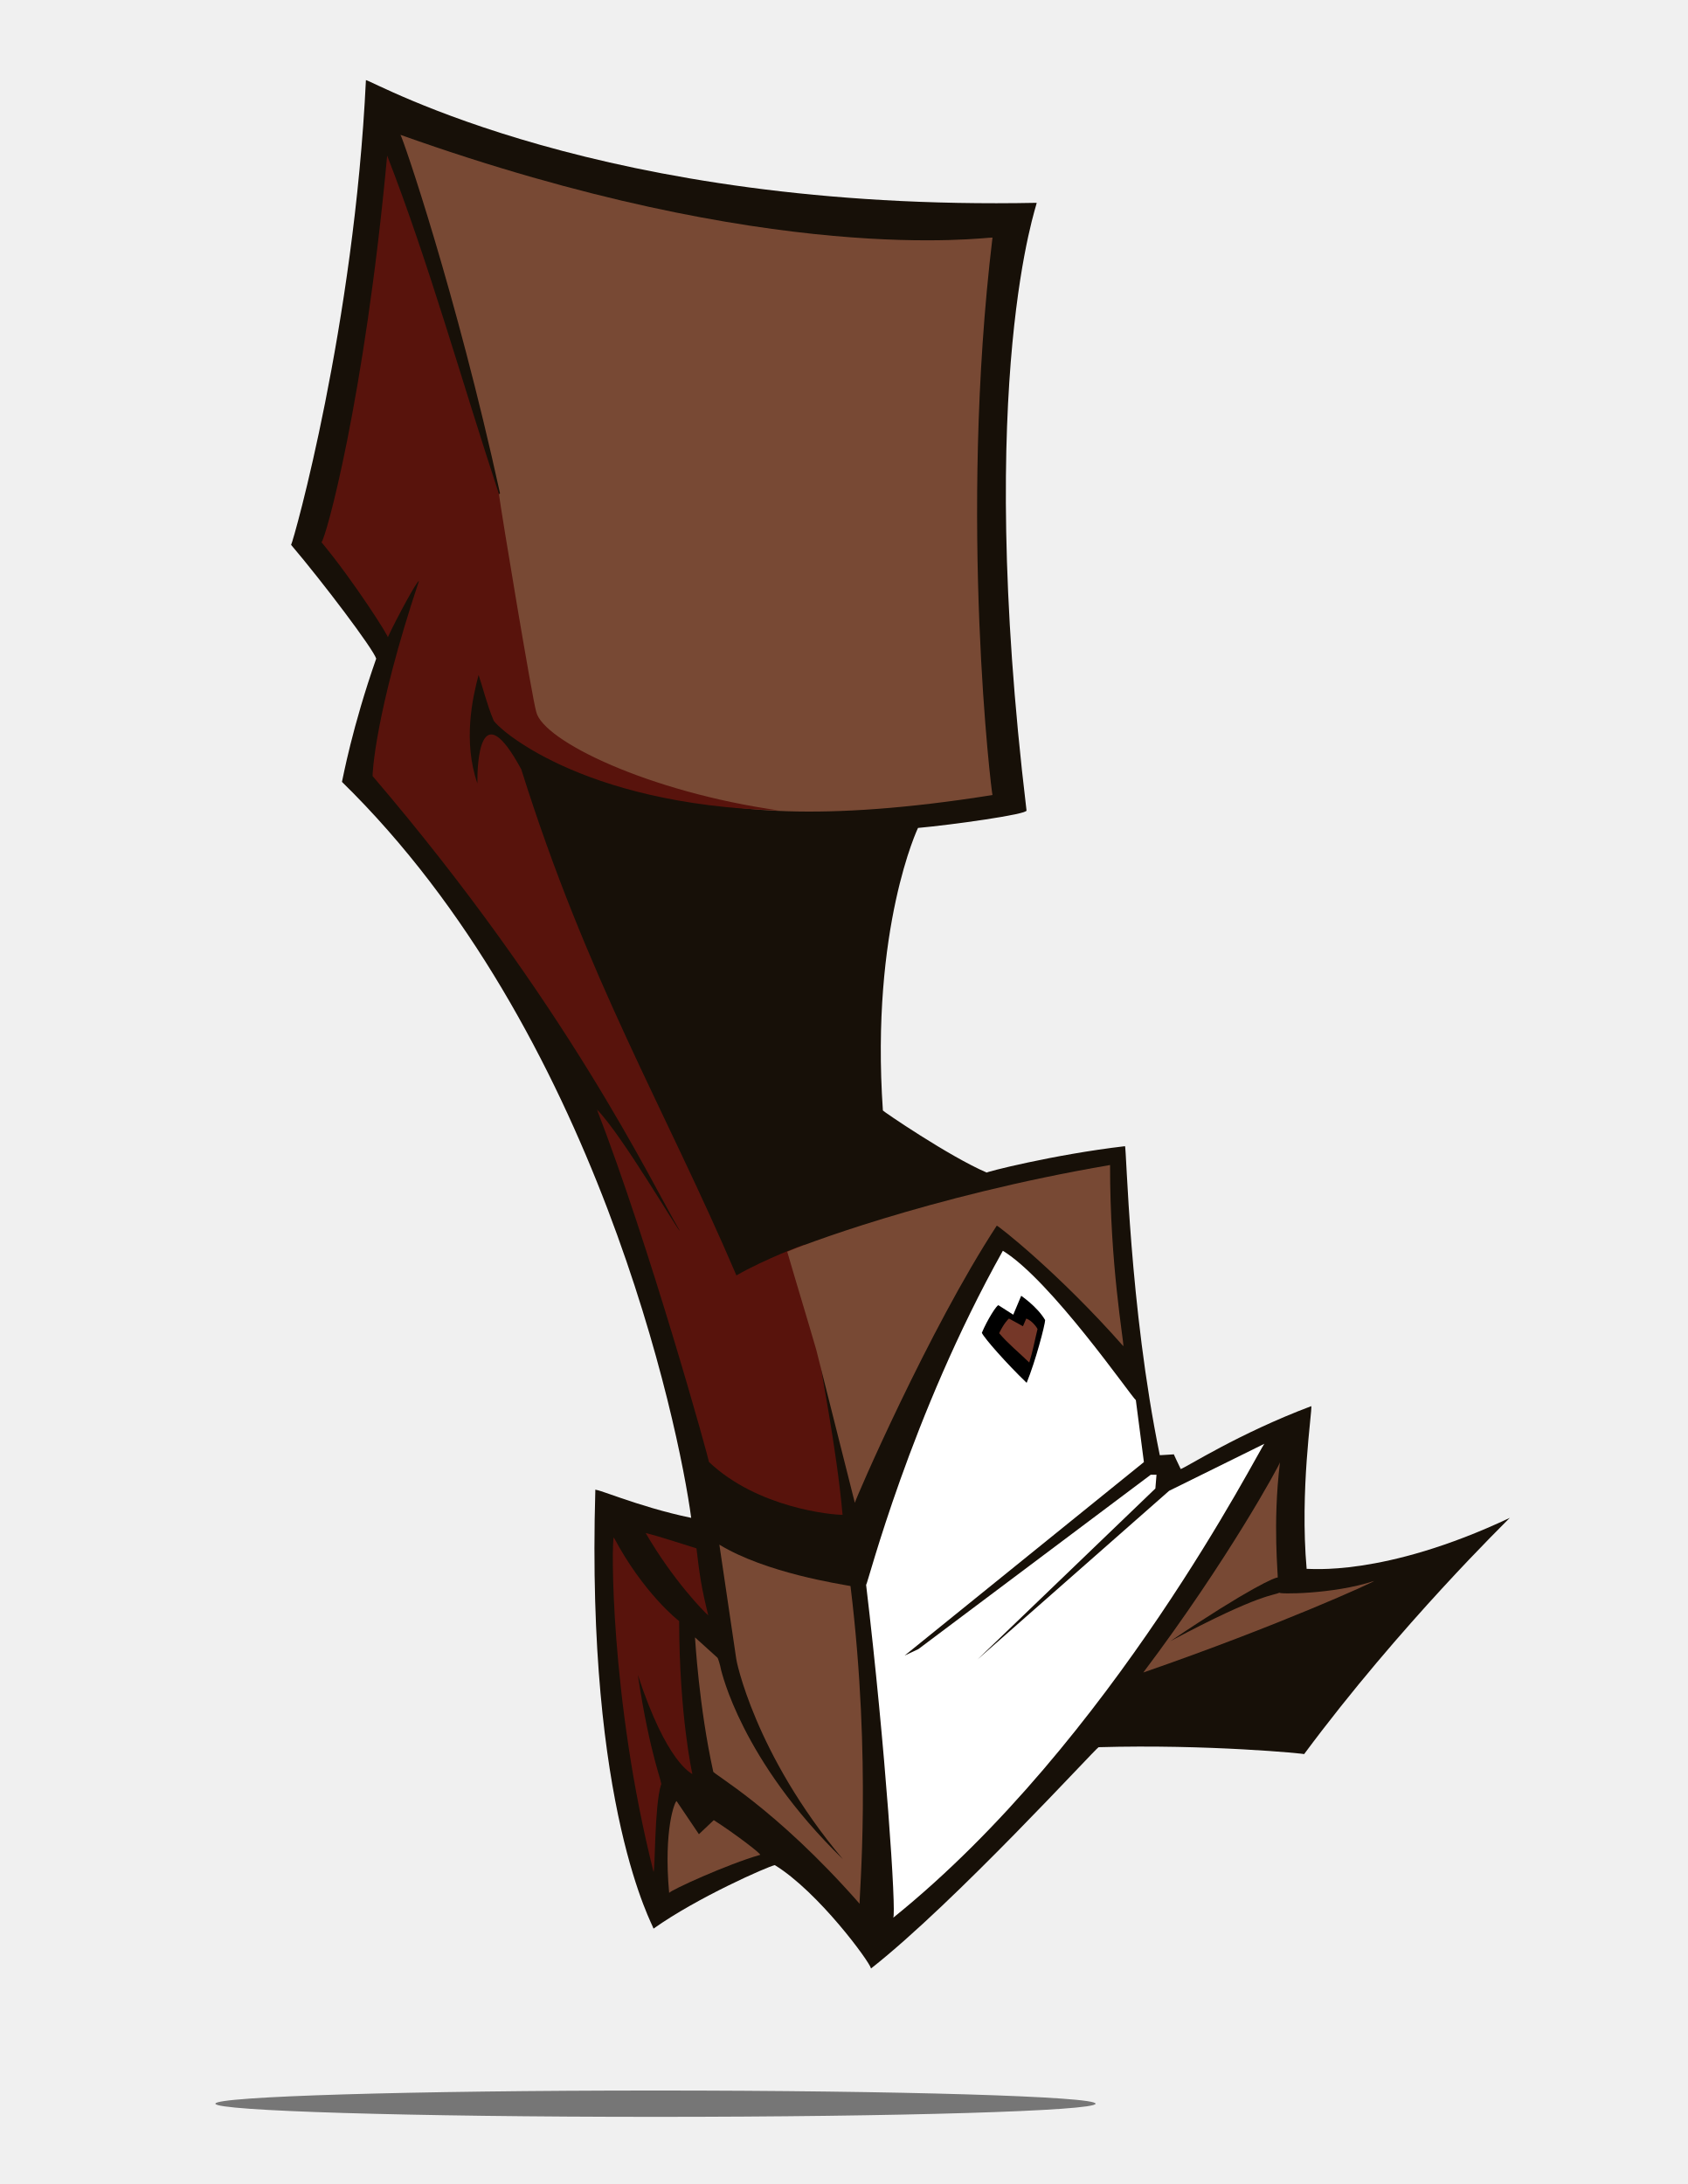
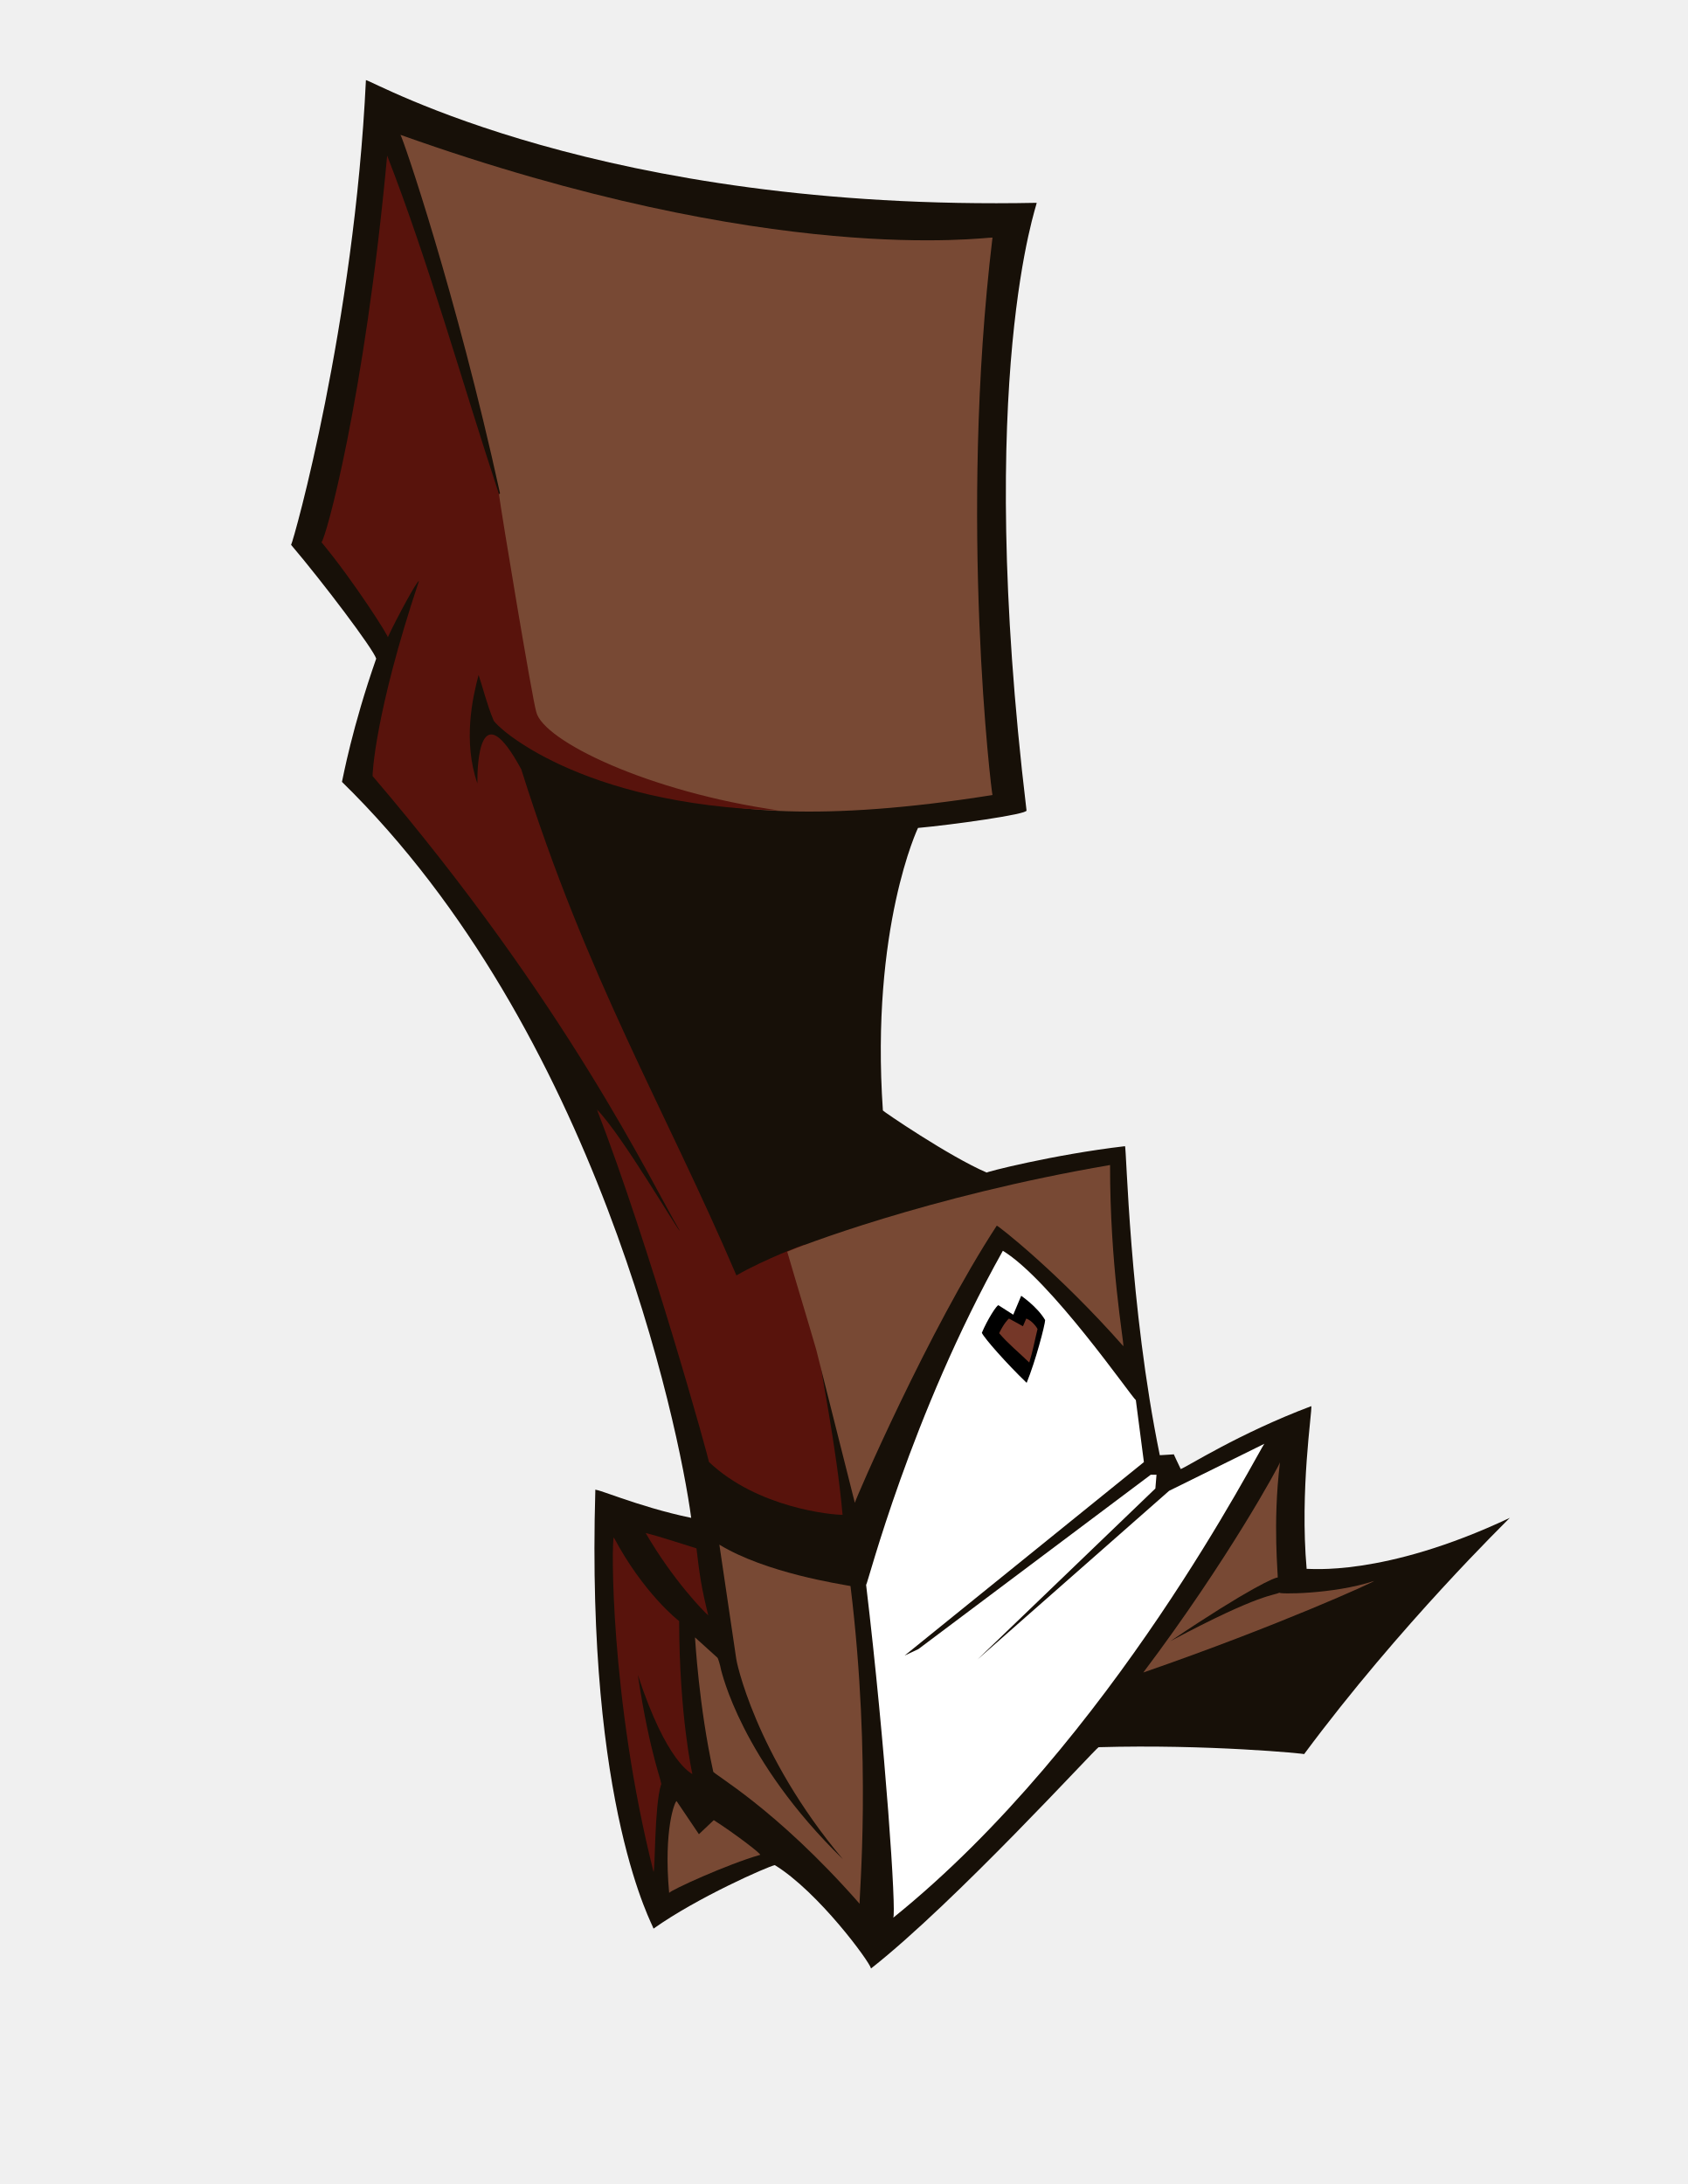
<svg xmlns="http://www.w3.org/2000/svg" id="svg29" version="1.1" height="1056" width="816">
  <defs id="defs33" />
  <g id="g27">
    <g id="svg_1">
      <path fill="none" fill-rule="evenodd" d="m0,1056.133l816.133,0l0,-1056.133l-816.133,0l0,1056.133z" id="path12" />
      <path fill="#704934" fill-rule="evenodd" d="m363.787,694.533c22.533,13.733 56.48,19.507 57.013,20.44c10.4,85.067 10.4,150.933 10.8,153.2c-41.2,-46.933 -71.6,-63.067 -70.8,-64c-6.933,-31.6 -8.667,-63.6 -8.8,-64.8l10.8,9.773c0.32,0.107 1.387,3.613 1.827,6.027c0.24,0.413 9.453,43.347 58.907,91.48c-42.907,-51.027 -51.8,-97.107 -51.587,-96.88l-8.16,-55.24z" id="path14" />
      <path fill="#171008" fill-rule="evenodd" d="m140.733,263.44c1.253,-2.093 30.52,-106.2 36.173,-224.707c3.44,0.32 113.787,63.56 324.293,59.333c0.52,0.093 -30.2,82.893 -4.92,293.787c0.773,1.867 -36.373,7.013 -52.453,8.467c0.107,-0.333 -23.053,48.173 -16.987,136.627c-0.027,0.28 31.933,22.173 50.267,30.04c-1.867,0.013 32.28,-8.773 66.773,-12.787c0.787,0.44 2.04,77.493 16.827,149.387c-0.56,0.107 4.587,-0.267 6.88,-0.387c-0.667,-0.947 2.16,4.733 3.24,7.107c2.64,-0.787 27.907,-17.16 63.147,-30.427c0.427,2.787 -5.613,40.64 -2.267,78.707c0.773,-0.333 36.64,4.347 98.227,-24.68c-1.093,1.213 -52.92,51.52 -99.453,114.253c0.92,-0.213 -46.867,-4.88 -99.36,-3.36c-1.787,0.933 -69.333,75.027 -110.013,106.989c-0.627,-3.211 -25.453,-37.029 -46.52,-49.976c-3.413,0.693 -37.453,15.64 -58.64,30.713c0.067,-1.235 -32.627,-57.433 -28.133,-211.86c-1.747,-2.227 19.813,7.747 46.347,13.24c-5.947,-44.467 -45.747,-235.453 -168.84,-355.853c0.52,-2.107 4.933,-26.4 16.56,-59.6c-1.573,-4.88 -25.693,-36.8 -41.147,-55.013z" id="path16" />
      <g transform="matrix(1.333333,0,0,-1.333333,0,1056) " id="g18">
        <path fill="#ffffff" fill-rule="evenodd" d="m314.05,217.25c0.58,0.34 16,61.19 49.58,121.17c17.41,-10.64 46.59,-52.91 48.22,-54.16l2.92,-22.47l-86.76,-70.16l4.96,2.33l84.29,63.25l2.08,0l-0.41,-5l-64.51,-62.01l69.5,61.18l34.55,17.06c-1.84,-1.8 -54.91,-107.67 -134.6,-171.88c1.23,1.21 -2.79,61.7 -9.82,120.69z" id="path26" />
      </g>
      <path fill="#784934" fill-rule="evenodd" d="m193.6,65.2c1.173,1.373 26.933,76.547 48.133,173.307c-9.573,7.293 10.4,121.08 21.36,122.547c36.213,1.96 49.88,49.933 216.733,23.36c-0.373,-0.16 -16.547,-132.107 0,-269.547c-4.107,-0.173 -106,14.533 -286.227,-49.667l0,-0z" id="path28" />
      <path fill="#784934" fill-rule="evenodd" d="m552.733,808.68c41.053,-54.48 65.987,-100.6 66.08,-101.613c-3.667,30.04 -0.76,55.12 -1.12,55.733c-0.653,-0.453 -13.427,4.84 -51.853,30.72c44.36,-23.707 50.4,-21.96 52.733,-23.493c-1.533,0.853 26.08,0.96 45.747,-5.613c0.547,0.267 -46.147,21.6 -111.587,44.267z" id="path30" />
      <path fill="#58130c" fill-rule="evenodd" d="m312.169,741.264c5.227,1.12 23.327,7.08 24.54,7.4c1.539,13.12 2.458,19.304 5.715,32.41c-1.773,-1.44 -16.922,-16.81 -30.256,-39.81z" id="path32" />
      <path fill="#000000" fill-rule="evenodd" d="m489.867,635.68l-7.147,-4.573c-0.76,-0.24 -5.36,6.92 -8.04,13.333c1.2,2.667 12.067,14.973 21.667,24.187c4.32,-10.547 8.92,-28.16 8.933,-30.36c-3.987,-6.747 -11.773,-11.787 -11.56,-11.747l-3.853,9.16z" id="path34" />
      <path fill="#753728" fill-rule="evenodd" d="m494.547,641.253l-6.747,-3.72c-0.413,0.253 -2.56,2.507 -4.76,7.08c4.387,5.187 9.707,9.453 14.56,14.187c1.733,-5.453 2.667,-10.787 4,-16.173c-0.307,-0.84 -2.813,-4.227 -5.453,-5.08l-1.6,3.707z" id="path36" />
      <path fill="#784934" fill-rule="evenodd" d="m327.107,870.867l10.787,16l7.187,-6.8c9.453,6 23.707,16.8 22.36,16.8c-15.84,4.533 -43.28,17.067 -43.933,18.4c-2.787,-30.8 2.8,-44.4 3.6,-44.4z" id="path38" />
      <path fill="#58130c" fill-rule="evenodd" d="m296.773,743.4c14.12,26.667 31.04,40.133 31.56,40.4c0.133,45.867 6.267,73.333 6.4,74c-0.387,-0.4 -12.387,-5.2 -26.373,-48c6,40.133 12.387,53.067 11.187,53.2c-3.2,10.4 -2.8,42.4 -3.6,42c-21.173,-83.867 -20.373,-161.733 -19.173,-161.6l0,0z" id="path40" />
      <path fill="#784934" fill-rule="evenodd" d="m347.787,746.867c22.533,13.733 58.608,19.081 63.396,20.014c10.4,85.067 4.017,151.359 4.417,153.626c-41.2,-46.933 -71.6,-63.067 -70.8,-64c-6.933,-31.6 -8.667,-63.6 -8.8,-64.8l10.8,9.773c0.32,0.107 1.387,3.613 1.827,6.027c0.24,0.413 9.453,43.347 58.907,91.48c-42.907,-51.027 -51.8,-97.107 -51.587,-96.88l-8.16,-55.24z" id="path42" />
-       <path fill="#000000" fill-opacity="0.51" fill-rule="evenodd" d="m104.133,1017.167c0,-3.516 95.253,-6.367 212.773,-6.367c117.507,0 212.76,2.851 212.76,6.367c0,3.516 -95.253,6.367 -212.76,6.367c-117.52,0 -212.773,-2.851 -212.773,-6.367z" id="path44" />
      <path fill="#58130c" fill-rule="evenodd" d="m187.176,75.233c20.311,52.233 36.025,109.063 54.037,163.594c0.92,7.693 16.12,99.107 18.027,105.333c3.253,14.093 54.533,38.813 117.307,47.693c-97.013,-2.693 -137.187,-40.92 -137.96,-43.627c-3.147,-7.467 -5.253,-16.173 -7.213,-21.867c-2.907,10.907 -7.627,31.96 -0.587,52.413c-0.107,-9.64 1.173,-43.893 21.24,-6.76c31.96,101.813 69.453,163.867 104,244.667c13.533,-7.773 33.147,-15.253 33.013,-14.813c7.907,31.907 4.893,35.667 7.84,57.853c-0.587,1 7.511,39.444 10.466,72.712c-4.773,0.107 -41.2,-3.232 -64.653,-25.606c0.613,0.493 -28.573,-104.413 -54.08,-170.32c11.947,11.893 40.147,60.347 39.947,58.427c-13.16,-22.12 -53.733,-108.84 -148.427,-219.693c-0.133,-0.2 0.933,-30 22.387,-94.227c-0.493,-1.067 -10.973,18.28 -15.067,27.2c1.32,0.653 -16.573,-27.493 -32.053,-46.053c1.813,-0.707 20.776,-68.194 31.776,-186.928z" id="path46" />
      <path fill="#784934" fill-rule="evenodd" d="m380.6,605.227c4.093,-1.893 67.493,-26.773 156.067,-41.92c-0.067,48.24 6.587,84.547 6.44,87.627c-31.32,-35.52 -60.747,-58.507 -61.213,-58.307c-32.84,50.173 -68.6,132.893 -68.613,134.013l-18.68,-74.093c-4.667,-16.093 -9.333,-31.227 -14,-47.32z" id="path48" />
    </g>
  </g>
</svg>
